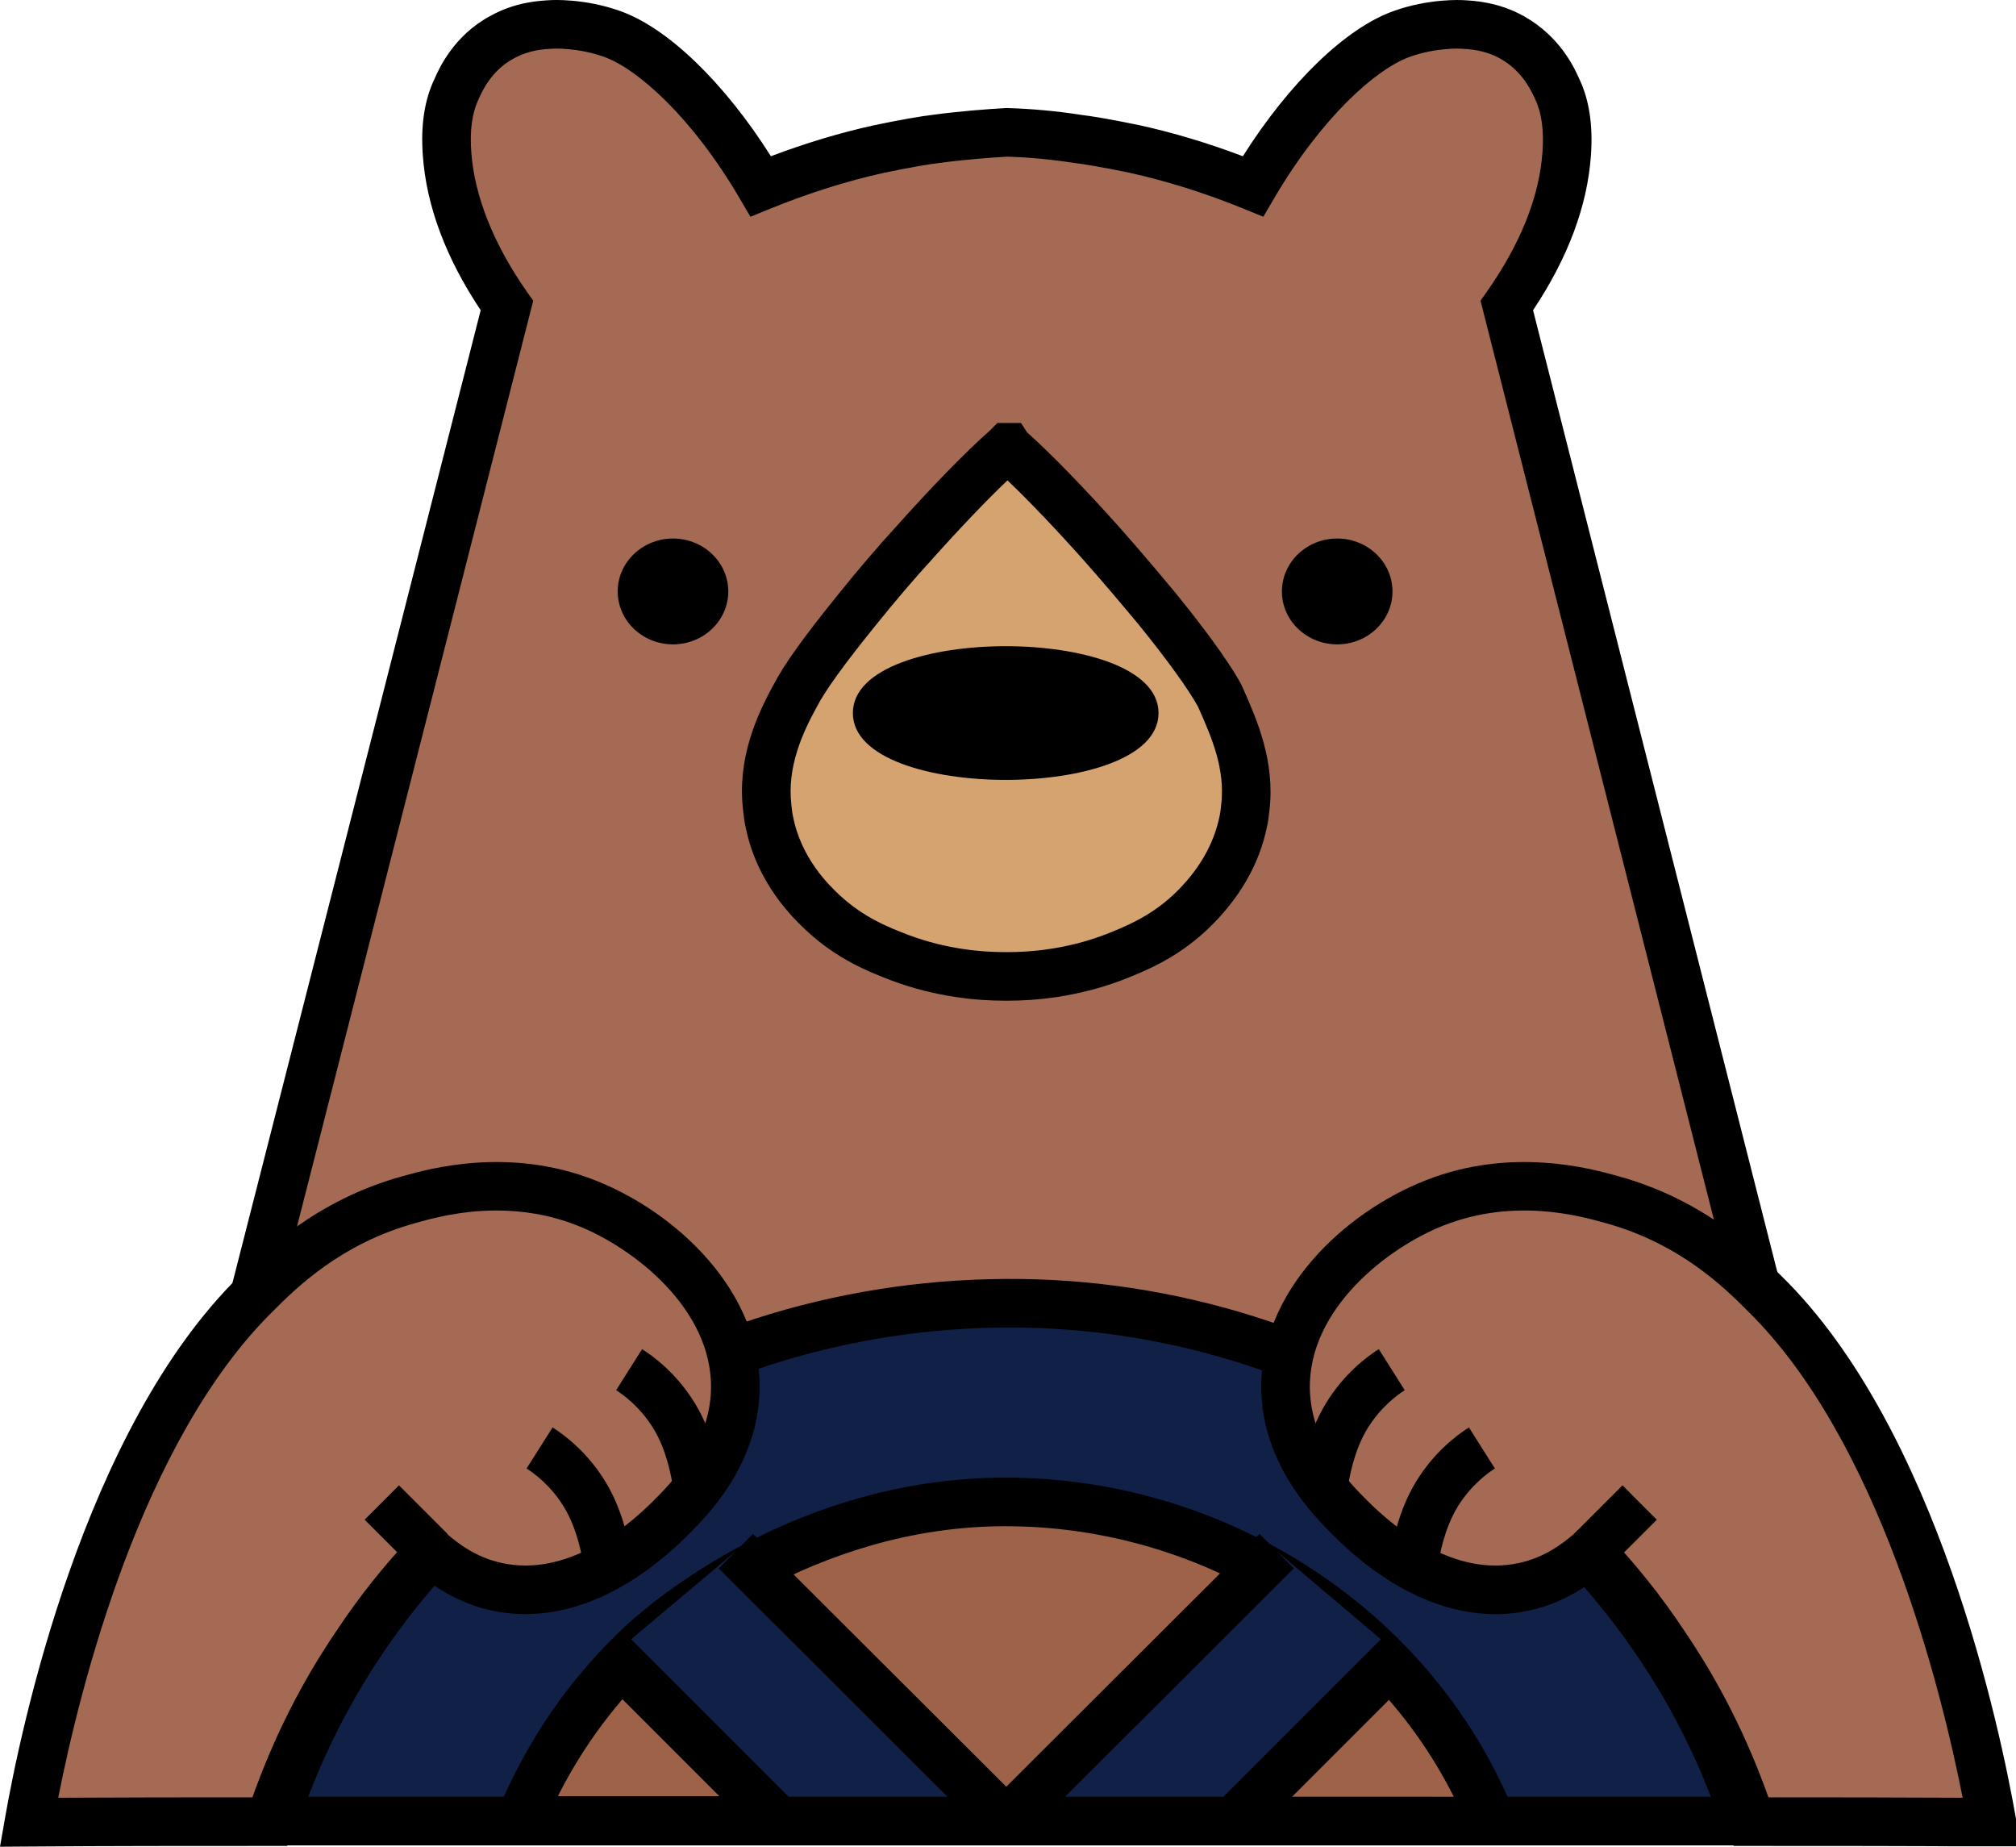
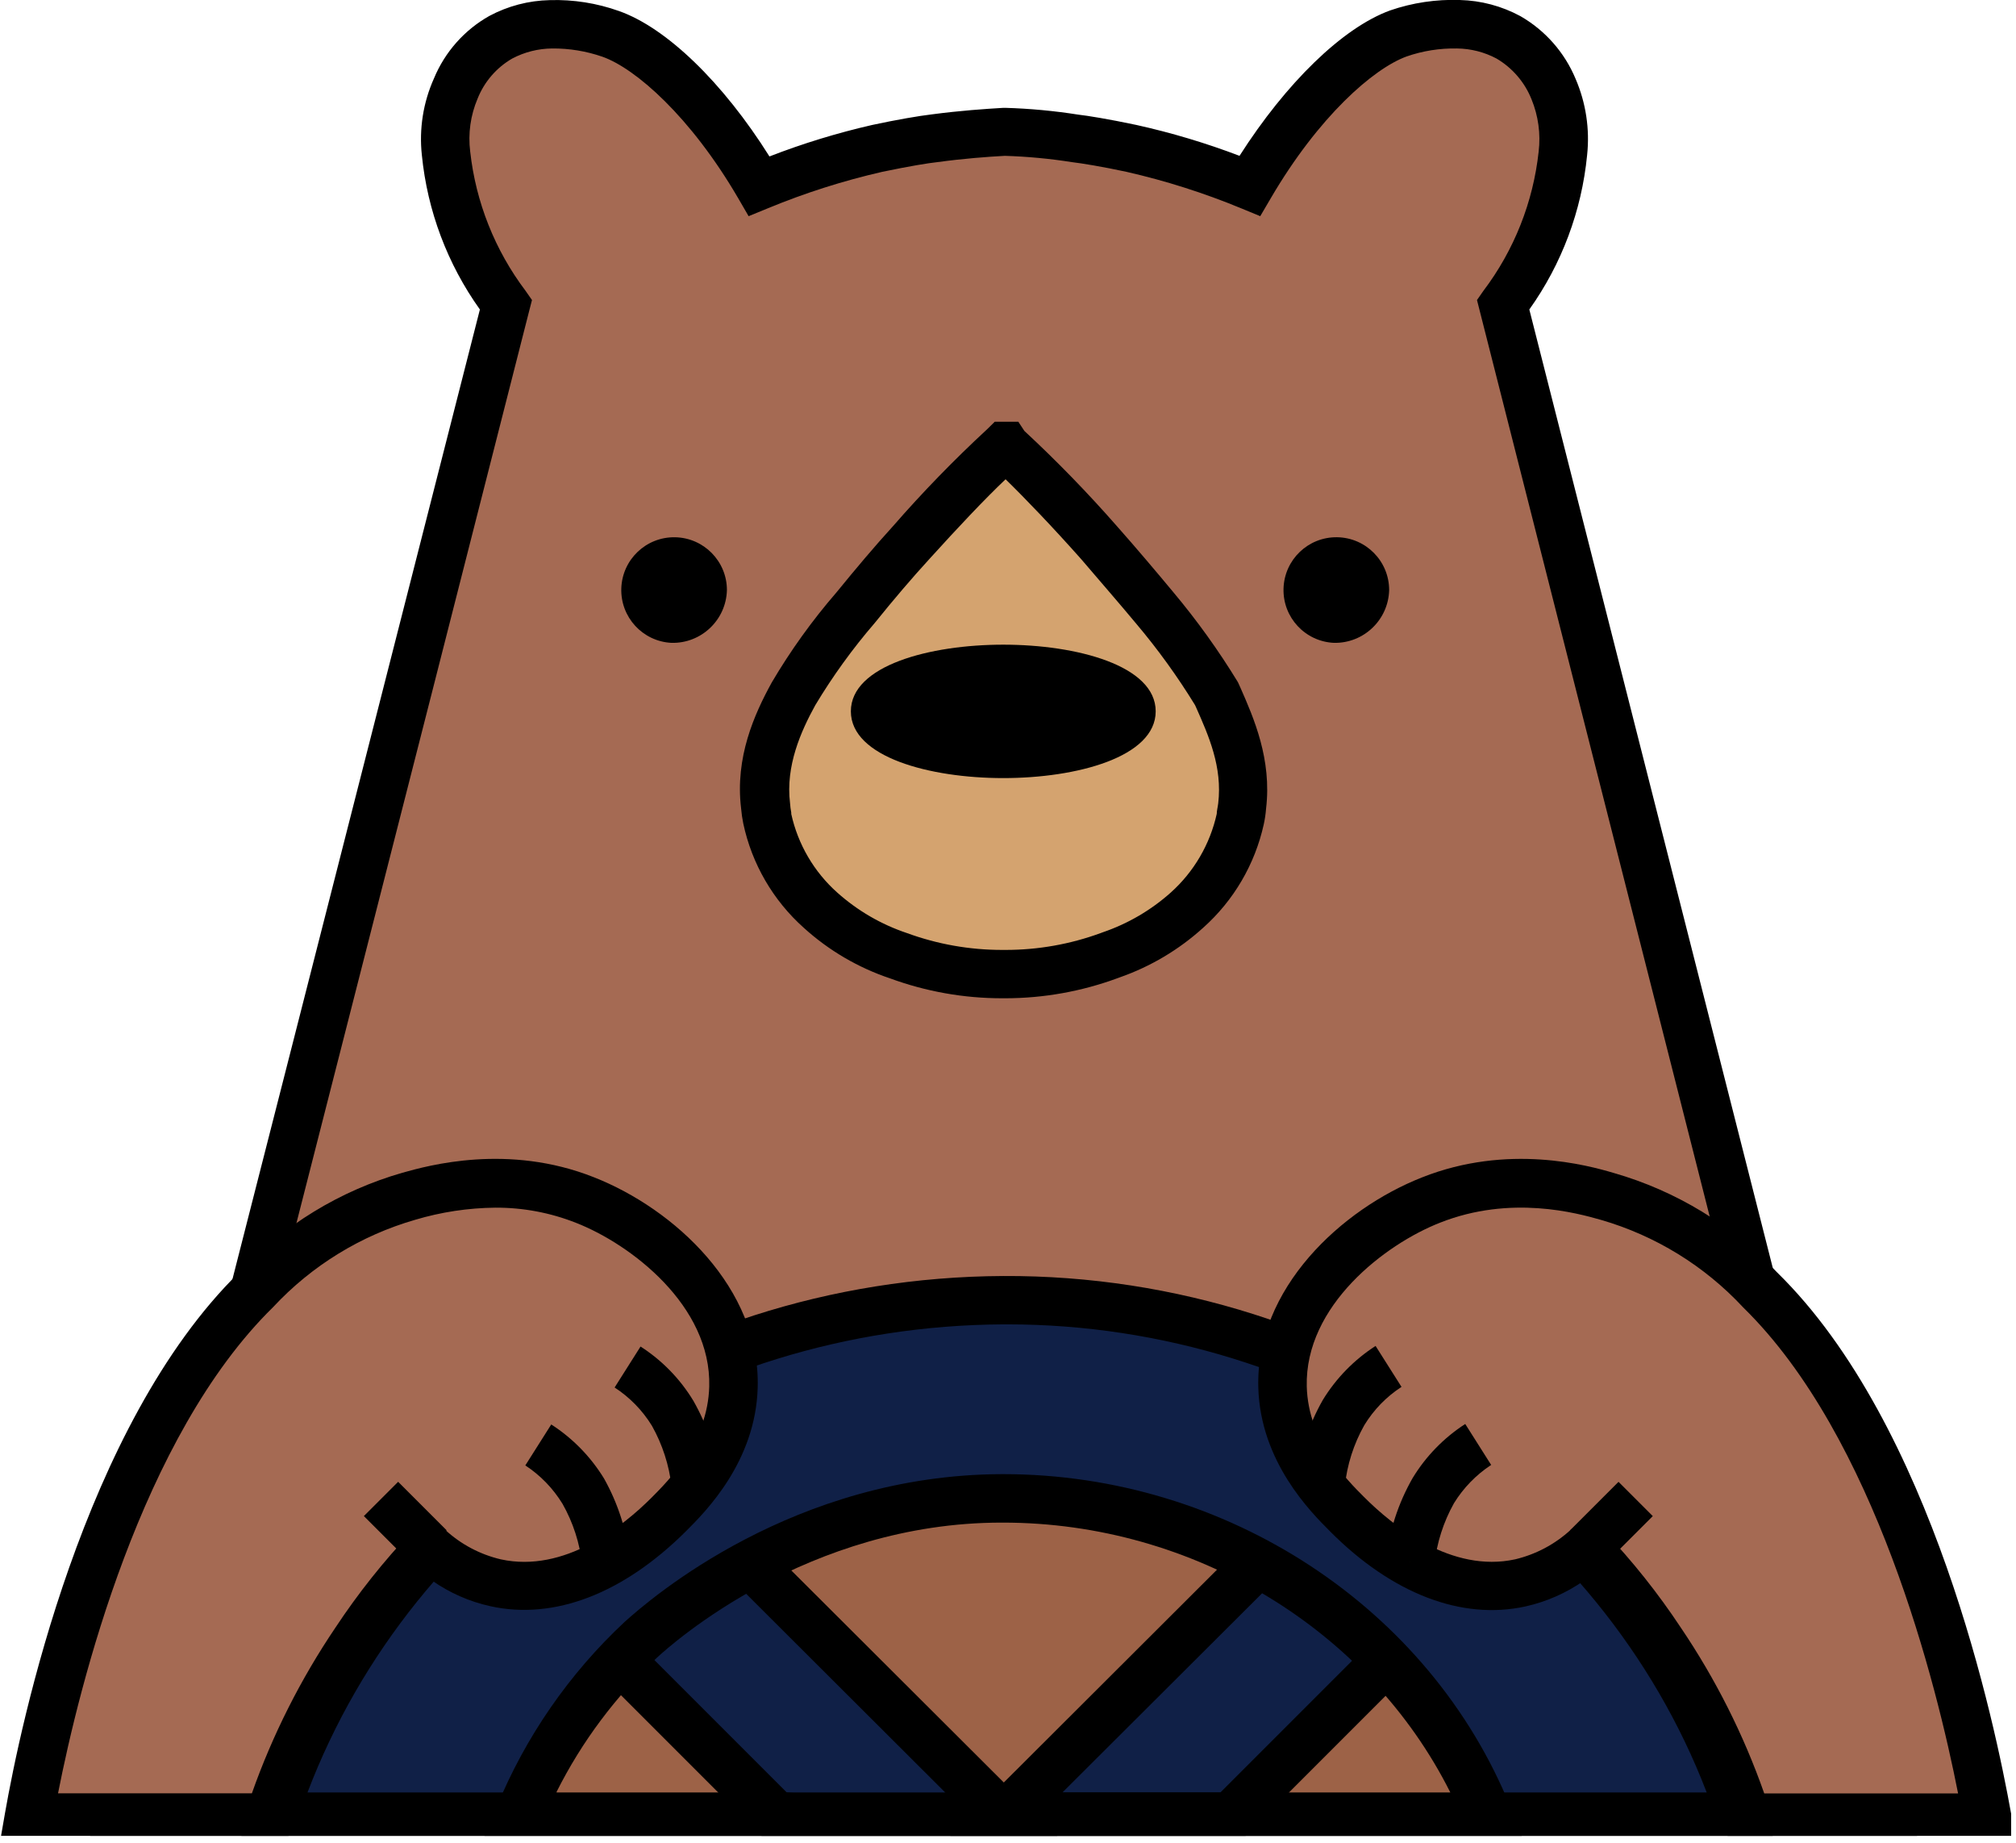
- <svg xmlns="http://www.w3.org/2000/svg" viewBox="0 0 221.333 202.667" height="202.667" width="221.333" xml:space="preserve" id="svg2" version="1.1">
-   <defs id="defs6">
-     <clipPath id="clipPath18" clipPathUnits="userSpaceOnUse">
-       <path id="path16" d="M 0,152 H 166 V 0 H 0 Z" />
+ <svg xmlns="http://www.w3.org/2000/svg" id="Layer_1" data-name="Layer 1" viewBox="0 0 166.4 152.04">
+   <defs>
+     <style>.cls-1{fill:none;}.cls-2{clip-path:url(#clip-path);}.cls-3,.cls-7{fill:#a56a53;}.cls-4{fill:#d4a36f;}.cls-5{fill:#102047;}.cls-6{fill:#9d6247;}.cls-7{stroke:#000;stroke-miterlimit:10;stroke-width:4px;}</style>
+     <clipPath id="clip-path" transform="translate(0 0)">
+       <rect class="cls-1" width="166" height="151.5" />
    </clipPath>
  </defs>
-   <g transform="matrix(1.333333,0,0,-1.333333,0,202.6667)" id="g10">
-     <g id="g12">
-       <g clip-path="url(#clipPath18)" id="g14">
-         <g transform="translate(155.7642,2.0806)" id="g20">
-           <path id="path22" style="fill:#a56a53;fill-opacity:1;fill-rule:nonzero;stroke:none" d="m 0,0 h -113.827 -32.033 c 10.596,41.604 21.242,83.16 31.838,124.765 -1.611,2.295 -4.541,6.983 -4.932,12.501 -0.195,2.686 0.293,4.297 0.782,5.322 0.39,0.879 1.367,2.979 3.711,4.249 1.66,0.928 3.174,1.025 4.15,1.074 0,0 2.344,0.147 4.933,-0.781 3.466,-1.221 8.252,-5.713 12.256,-12.55 3.955,1.611 7.325,2.539 9.767,3.076 2.099,0.44 3.808,0.733 4.688,0.83 2.197,0.293 4.15,0.44 5.81,0.538 1.661,-0.049 3.614,-0.196 5.811,-0.538 0.83,-0.097 2.588,-0.39 4.688,-0.83 2.441,-0.537 5.811,-1.465 9.767,-3.076 4.004,6.837 8.789,11.329 12.256,12.55 2.588,0.928 4.932,0.781 4.932,0.781 0.928,-0.049 2.49,-0.146 4.151,-1.074 2.344,-1.319 3.32,-3.37 3.711,-4.249 0.488,-1.025 0.977,-2.685 0.781,-5.322 -0.39,-5.567 -3.32,-10.206 -4.931,-12.501 z" />
-         </g>
-         <g transform="translate(12.4775,4.0806)" id="g24">
-           <path id="path26" style="fill:#000000;fill-opacity:1;fill-rule:nonzero;stroke:none" d="m 0,0 h 140.715 l -31.284,123.163 0.527,0.752 c 2.777,3.955 4.316,7.821 4.574,11.491 0.131,1.771 -0.069,3.223 -0.592,4.323 -0.456,1.024 -1.226,2.431 -2.886,3.365 -1.28,0.715 -2.529,0.781 -3.275,0.82 -0.032,-10e-4 -2.014,0.099 -4.153,-0.667 -2.743,-0.966 -7.264,-4.949 -11.205,-11.678 l -0.876,-1.495 -1.604,0.654 c -3.18,1.295 -6.357,2.296 -9.442,2.975 -2.018,0.422 -3.714,0.706 -4.492,0.797 -1.888,0.293 -3.731,0.465 -5.549,0.522 -1.441,-0.085 -3.362,-0.223 -5.575,-0.518 -0.742,-0.083 -2.29,-0.334 -4.542,-0.805 -3.065,-0.675 -6.242,-1.676 -9.422,-2.971 l -1.605,-0.654 -0.875,1.495 c -3.941,6.729 -8.462,10.712 -11.195,11.675 -2.148,0.769 -4.129,0.669 -4.151,0.671 -0.805,-0.041 -1.997,-0.101 -3.292,-0.824 -1.825,-0.989 -2.576,-2.679 -2.859,-3.315 -0.551,-1.158 -0.745,-2.571 -0.614,-4.365 0.256,-3.626 1.838,-7.6 4.573,-11.496 l 0.529,-0.753 -0.227,-0.891 C 25.899,101.448 20.583,80.636 15.268,59.825 10.174,39.886 5.082,19.949 0,0 M 145.858,-4 H -5.146 l 0.635,2.494 c 5.292,20.781 10.598,41.551 15.903,62.32 5.241,20.519 10.482,41.038 15.711,61.568 -2.868,4.298 -4.47,8.581 -4.765,12.743 -0.182,2.5 0.136,4.57 0.971,6.323 0.37,0.836 1.565,3.523 4.564,5.148 2.089,1.167 4.057,1.265 5.003,1.313 0.09,0.006 2.765,0.158 5.707,-0.896 3.918,-1.38 8.588,-5.899 12.416,-11.956 2.859,1.082 5.712,1.939 8.502,2.552 2.05,0.43 3.873,0.752 4.897,0.866 2.345,0.313 4.395,0.456 5.914,0.546 l 0.088,0.005 0.088,-0.003 c 2.013,-0.059 4.052,-0.248 6.06,-0.56 0.729,-0.084 2.485,-0.366 4.791,-0.849 2.807,-0.617 5.662,-1.475 8.522,-2.557 3.828,6.057 8.498,10.576 12.427,11.959 2.932,1.051 5.61,0.897 5.72,0.891 0.93,-0.049 2.905,-0.153 5.002,-1.324 3.013,-1.695 4.18,-4.32 4.563,-5.182 0.804,-1.688 1.131,-3.818 0.948,-6.283 -0.291,-4.152 -1.893,-8.435 -4.765,-12.737 z" />
-         </g>
-         <g transform="translate(102.5376,85.4849)" id="g28">
-           <path id="path30" style="fill:#d4a36f;fill-opacity:1;fill-rule:nonzero;stroke:none" d="m 0,0 c -0.049,-0.439 -0.098,-0.83 -0.146,-1.025 -0.831,-4.151 -3.516,-6.739 -4.395,-7.569 -2.344,-2.198 -4.834,-3.126 -6.446,-3.76 -3.418,-1.27 -6.543,-1.514 -8.546,-1.514 h -0.293 c -2.002,0 -5.127,0.244 -8.545,1.514 -1.66,0.634 -4.102,1.562 -6.446,3.76 -0.879,0.83 -3.613,3.418 -4.395,7.569 -0.049,0.195 -0.098,0.537 -0.146,1.025 -0.44,3.663 0.977,6.836 2.295,9.229 0.879,1.709 2.832,4.297 5.127,7.13 1.416,1.758 2.979,3.613 4.59,5.371 2.833,3.174 5.665,6.104 7.667,7.862 l 0.097,0.098 c 0.049,0 0.049,-0.049 0.098,-0.098 2.003,-1.758 4.835,-4.688 7.667,-7.862 1.563,-1.758 3.125,-3.613 4.59,-5.371 2.295,-2.833 4.2,-5.421 5.127,-7.13 C -1.025,6.788 0.439,3.663 0,0" />
-         </g>
-         <g transform="translate(84.6812,116.2339)" id="g32">
-           <path id="path34" style="fill:#000000;fill-opacity:1;fill-rule:nonzero;stroke:none" d="M 0,0 0.034,-0.052 C 0.024,-0.036 0.013,-0.019 0,0 m -3.369,-2.155 c 0.013,-0.02 0.026,-0.04 0.039,-0.06 z m 1.644,-1.626 c -1.739,-1.654 -3.948,-3.965 -6.272,-6.569 -1.43,-1.561 -2.947,-3.336 -4.524,-5.295 -2.607,-3.216 -4.211,-5.436 -4.907,-6.789 -1.183,-2.149 -2.462,-4.959 -2.088,-8.077 0.06,-0.595 0.097,-0.763 0.101,-0.78 l 0.025,-0.113 c 0.663,-3.52 3.026,-5.752 3.803,-6.485 2.042,-1.914 4.193,-2.737 5.765,-3.338 3.094,-1.149 5.978,-1.39 7.853,-1.39 h 0.293 c 1.875,0 4.759,0.241 7.849,1.389 l 0.152,0.06 c 1.539,0.605 3.647,1.432 5.623,3.284 2.044,1.93 3.324,4.12 3.801,6.502 0.054,0.244 0.084,0.533 0.12,0.854 l 0.002,0.017 c 0.356,2.972 -0.796,5.584 -1.813,7.888 l -0.097,0.218 c -0.811,1.469 -2.542,3.863 -4.885,6.756 -1.341,1.607 -2.943,3.514 -4.532,5.302 -2.321,2.602 -4.531,4.913 -6.269,6.566 m 0.049,-42.836 h -0.293 c -2.203,0 -5.595,0.284 -9.242,1.639 -1.814,0.694 -4.497,1.719 -7.117,4.176 -1.012,0.955 -4.068,3.842 -4.984,8.608 -0.067,0.294 -0.124,0.682 -0.18,1.246 -0.506,4.212 1.088,7.769 2.534,10.393 0.808,1.574 2.508,3.949 5.325,7.424 1.627,2.02 3.199,3.86 4.669,5.464 2.972,3.33 5.806,6.236 7.772,7.97 l 0.638,0.638 h 1.944 l 0.498,-0.768 c 1.959,-1.746 4.728,-4.592 7.644,-7.86 1.629,-1.833 3.256,-3.77 4.634,-5.423 1.808,-2.23 4.186,-5.313 5.349,-7.455 l 0.202,-0.443 c 1.102,-2.496 2.61,-5.913 2.126,-9.97 -0.074,-0.669 -0.127,-1.017 -0.193,-1.281 -0.621,-3.118 -2.297,-6.022 -4.962,-8.538 -2.54,-2.382 -5.164,-3.412 -6.9,-4.094 l -0.185,-0.073 c -3.684,-1.369 -7.076,-1.653 -9.279,-1.653" />
-         </g>
-         <g transform="translate(82.8096,97.3022)" id="g36">
-           <path id="path38" style="fill:#000000;fill-opacity:1;fill-rule:nonzero;stroke:none" d="m 0,0 c 6.122,0 11.085,-1.793 11.085,-4.004 0,-2.212 -4.963,-4.004 -11.085,-4.004 -6.122,0 -11.084,1.792 -11.084,4.004 C -11.084,-1.793 -6.122,0 0,0" />
-         </g>
-         <g transform="translate(82.8096,95.8022)" id="g40">
-           <path id="path42" style="fill:#000000;fill-opacity:1;fill-rule:nonzero;stroke:none" d="m 0,0 c -6.458,0 -9.501,-1.902 -9.584,-2.506 0.083,-0.6 3.126,-2.502 9.584,-2.502 6.458,0 9.501,1.902 9.585,2.507 C 9.501,-1.902 6.458,0 0,0 m 0,-8.008 c -6.061,0 -12.584,1.722 -12.584,5.504 C -12.584,1.278 -6.061,3 0,3 6.062,3 12.585,1.278 12.585,-2.504 12.585,-6.286 6.062,-8.008 0,-8.008" />
-         </g>
-         <g transform="translate(55.415,107.166)" id="g44">
-           <path id="path46" style="fill:#000000;fill-opacity:1;fill-rule:nonzero;stroke:none" d="m 0,0 c 2.239,0 4.053,-1.727 4.053,-3.857 0,-2.131 -1.814,-3.858 -4.053,-3.858 -2.238,0 -4.053,1.727 -4.053,3.858 C -4.053,-1.727 -2.238,0 0,0" />
-         </g>
-         <g transform="translate(55.415,106.6665)" id="g48">
-           <path id="path50" style="fill:#000000;fill-opacity:1;fill-rule:nonzero;stroke:none" d="m 0,0 c -1.959,0 -3.553,-1.506 -3.553,-3.358 0,-1.851 1.594,-3.357 3.553,-3.357 1.959,0 3.553,1.506 3.553,3.357 C 3.553,-1.506 1.959,0 0,0 m 0,-7.715 c -2.51,0 -4.553,1.954 -4.553,4.357 C -4.553,-0.955 -2.51,1 0,1 2.511,1 4.553,-0.955 4.553,-3.358 4.553,-5.761 2.511,-7.715 0,-7.715" />
-         </g>
-         <g transform="translate(110.1064,107.166)" id="g52">
-           <path id="path54" style="fill:#000000;fill-opacity:1;fill-rule:nonzero;stroke:none" d="m 0,0 c 2.239,0 4.053,-1.727 4.053,-3.857 0,-2.131 -1.814,-3.858 -4.053,-3.858 -2.238,0 -4.053,1.727 -4.053,3.858 C -4.053,-1.727 -2.238,0 0,0" />
-         </g>
-         <g transform="translate(110.1064,106.6665)" id="g56">
-           <path id="path58" style="fill:#000000;fill-opacity:1;fill-rule:nonzero;stroke:none" d="m 0,0 c -1.959,0 -3.553,-1.506 -3.553,-3.358 0,-1.851 1.594,-3.357 3.553,-3.357 1.959,0 3.553,1.506 3.553,3.357 C 3.553,-1.506 1.959,0 0,0 m 0,-7.715 c -2.51,0 -4.553,1.954 -4.553,4.357 C -4.553,-0.955 -2.51,1 0,1 2.511,1 4.553,-0.955 4.553,-3.358 4.553,-5.761 2.511,-7.715 0,-7.715" />
-         </g>
-         <g transform="translate(143.7031,2.0806)" id="g60">
-           <path id="path62" style="fill:#102047;fill-opacity:1;fill-rule:nonzero;stroke:none" d="M 0,0 C -8.302,25.393 -33.108,42.776 -60.894,42.63 -88.435,42.483 -112.899,25.197 -121.152,0 Z" />
-         </g>
-         <g transform="translate(25.3809,4.0806)" id="g64">
-           <path id="path66" style="fill:#000000;fill-opacity:1;fill-rule:nonzero;stroke:none" d="M 0,0 H 115.491 C 106.714,22.913 83.412,38.631 57.77,38.631 57.659,38.631 57.55,38.63 57.439,38.63 31.532,38.492 8.802,23.083 0,0 M 121.08,-4 H -5.589 l 0.859,2.623 c 8.571,26.169 33.547,43.855 62.148,44.007 28.454,0.179 54.285,-17.947 62.805,-44.008 z" />
-         </g>
-         <g transform="translate(122.8027,2.0806)" id="g68">
-           <path id="path70" style="fill:#9d6247;fill-opacity:1;fill-rule:nonzero;stroke:none" d="M 0,0 C -6.397,15.821 -22.414,26.32 -40.14,26.271 -56.986,26.223 -68.657,15.772 -69.927,14.601 -75.64,9.278 -78.521,3.564 -79.986,0.049 h 22.707 C -38.186,0 -19.093,0 0,0" />
-         </g>
-         <g transform="translate(45.936,4.1294)" id="g72">
-           <path id="path74" style="fill:#000000;fill-opacity:1;fill-rule:nonzero;stroke:none" d="M 0,0 H 19.587 C 37.635,-0.046 55.964,-0.049 73.77,-0.049 67.035,13.395 52.58,22.223 36.849,22.223 H 36.732 C 20.774,22.176 9.526,12.218 8.296,11.082 4.907,7.924 2.123,4.205 0,0 m 79.833,-4.049 h -2.966 c -18.775,0 -38.189,0 -57.284,0.049 H -6.12 l 1.154,2.77 c 2.453,5.883 6,11.013 10.543,15.245 2.204,2.035 14.035,12.158 31.144,12.208 h 0.127 c 18.396,0 35.212,-11.047 41.873,-27.522 z" />
-         </g>
-         <g transform="translate(60.5913,24.2988)" id="g76">
-           <path id="path78" style="fill:#102047;fill-opacity:1;fill-rule:nonzero;stroke:none" d="M 0,0 22.267,-22.218 H 3.516 l -13.673,13.673" />
-         </g>
-         <g transform="translate(87.6943,0.0806)" id="g80">
-           <path id="path82" style="fill:#000000;fill-opacity:1;fill-rule:nonzero;stroke:none" d="m 0,0 h -24.416 l -14.258,14.259 2.828,2.828 L -22.758,4 h 13.086 l -18.844,18.803 2.826,2.831 z" />
-         </g>
-         <g transform="translate(105.126,24.2988)" id="g84">
-           <path id="path86" style="fill:#102047;fill-opacity:1;fill-rule:nonzero;stroke:none" d="M 0,0 -22.268,-22.218 H -3.565 L 10.108,-8.545" />
-         </g>
-         <g transform="translate(102.3896,0.0806)" id="g88">
-           <path id="path90" style="fill:#000000;fill-opacity:1;fill-rule:nonzero;stroke:none" d="M 0,0 H -24.367 L 1.324,25.634 4.149,22.802 -14.695,4 h 13.038 l 13.087,13.087 2.828,-2.828 z" />
-         </g>
-         <g transform="translate(22.2095,2.0317)" id="g92">
-           <path id="path94" style="fill:#a56a53;fill-opacity:1;fill-rule:nonzero;stroke:none" d="m 0,0 c 1.368,4.102 3.516,9.229 7.129,14.552 2.003,3.027 4.102,5.567 6.104,7.666 1.124,-0.976 2.931,-2.343 5.47,-2.881 7.129,-1.563 13.184,4.541 14.307,5.665 1.466,1.465 5.177,5.127 5.323,10.498 0.195,7.423 -6.543,13.185 -12.257,15.431 -6.299,2.491 -12.11,0.977 -14.552,0.293 C 5.079,49.466 1.124,45.707 -1.074,43.509 -14.405,30.471 -19.142,3.857 -19.826,-0.049 -13.233,0 -6.592,0 0,0" />
-         </g>
-         <g transform="translate(40.8823,52.3447)" id="g96">
-           <path id="path98" style="fill:#000000;fill-opacity:1;fill-rule:nonzero;stroke:none" d="m 0,0 c -2.987,0 -5.396,-0.675 -6.609,-1.014 -6.214,-1.695 -9.935,-5.416 -11.724,-7.204 -10.924,-10.684 -15.994,-31.192 -17.755,-40.128 5.334,0.03 10.725,0.033 15.99,0.033 1.778,4.98 4.042,9.466 6.9,13.675 1.863,2.817 3.991,5.49 6.311,7.924 l 1.318,1.381 1.442,-1.252 c 0.957,-0.832 2.472,-1.99 4.571,-2.434 5.252,-1.149 10.061,2.704 12.46,5.103 1.428,1.427 4.634,4.63 4.757,9.158 0.175,6.676 -6.476,11.74 -10.99,13.515 C 4.312,-0.31 2.023,0 0,0 m -40.882,-52.379 0.413,2.362 c 1.277,7.288 6.441,32.044 19.323,44.643 1.858,1.858 6.246,6.244 13.471,8.215 2.147,0.601 8.72,2.441 15.814,-0.362 6.661,-2.62 13.736,-9.166 13.521,-17.344 -0.167,-6.123 -4.31,-10.263 -5.869,-11.822 -5.199,-5.199 -10.926,-7.395 -16.189,-6.242 -2.042,0.432 -3.684,1.336 -4.821,2.122 -1.685,-1.895 -3.246,-3.925 -4.656,-6.057 -2.921,-4.303 -5.174,-8.903 -6.9,-14.082 l -0.456,-1.367 h -1.442 c -6.502,0 -13.226,0 -19.811,-0.049 z" />
-         </g>
-         <g transform="translate(31.439,28.3032)" id="g100">
-           <path id="path102" style="fill:#a56a53;fill-opacity:1;fill-rule:nonzero;stroke:none" d="M 0,0 4.004,-4.004" />
-         </g>
-         <g transform="translate(34.0288,22.8848)" id="g104">
-           <path id="path106" style="fill:#000000;fill-opacity:1;fill-rule:nonzero;stroke:none" d="M 0,0 -4.004,4.004 -1.176,6.833 2.828,2.828 Z" />
-         </g>
-         <g transform="translate(44.4282,32.7954)" id="g108">
-           <path id="path110" style="fill:#a56a53;fill-opacity:1;fill-rule:nonzero;stroke:none" d="M 0,0 C 0.928,-0.586 2.49,-1.807 3.711,-3.809 5.029,-5.957 5.518,-8.643 5.616,-9.717" />
-         </g>
-         <g transform="translate(48.0522,22.897)" id="g112">
-           <path id="path114" style="fill:#000000;fill-opacity:1;fill-rule:nonzero;stroke:none" d="m 0,0 c -0.089,0.978 -0.542,3.29 -1.618,5.044 -1.093,1.793 -2.514,2.81 -3.075,3.164 l 2.138,3.381 C -1.564,10.963 0.319,9.55 1.794,7.131 3.59,4.205 3.949,0.747 3.983,0.362 Z" />
-         </g>
-         <g transform="translate(51.8018,39.2412)" id="g116">
-           <path id="path118" style="fill:#a56a53;fill-opacity:1;fill-rule:nonzero;stroke:none" d="M 0,0 C 0.928,-0.586 2.49,-1.807 3.711,-3.809 5.03,-5.958 5.518,-8.643 5.616,-9.717" />
-         </g>
-         <g transform="translate(55.4258,29.3428)" id="g120">
-           <path id="path122" style="fill:#000000;fill-opacity:1;fill-rule:nonzero;stroke:none" d="m 0,0 c -0.089,0.978 -0.542,3.291 -1.618,5.043 -1.093,1.794 -2.514,2.811 -3.075,3.165 l 2.138,3.381 C -1.564,10.963 0.319,9.55 1.794,7.131 3.59,4.207 3.949,0.747 3.983,0.362 Z" />
-         </g>
-         <g transform="translate(144.1914,2.0317)" id="g124">
-           <path id="path126" style="fill:#a56a53;fill-opacity:1;fill-rule:nonzero;stroke:none" d="m 0,0 c -1.368,4.102 -3.516,9.229 -7.129,14.552 -2.003,3.027 -4.102,5.567 -6.104,7.666 -1.124,-0.976 -2.931,-2.343 -5.47,-2.881 -7.129,-1.563 -13.184,4.541 -14.307,5.665 -1.466,1.465 -5.177,5.127 -5.323,10.498 -0.195,7.423 6.543,13.185 12.257,15.431 6.299,2.491 12.11,0.977 14.552,0.293 6.445,-1.758 10.4,-5.517 12.598,-7.715 C 14.405,30.471 19.142,3.857 19.826,-0.049 13.282,0 6.641,0 0,0" />
-         </g>
-         <g transform="translate(145.6167,4.0317)" id="g128">
-           <path id="path130" style="fill:#000000;fill-opacity:1;fill-rule:nonzero;stroke:none" d="M 0,0 C 5.28,0 10.685,-0.003 15.99,-0.033 14.229,8.904 9.16,29.41 -1.75,40.08 c -1.804,1.803 -5.525,5.524 -11.726,7.215 -2.045,0.572 -7.448,2.085 -13.29,-0.223 -4.517,-1.777 -11.169,-6.841 -10.993,-13.519 0.123,-4.526 3.329,-7.729 4.698,-9.097 2.458,-2.458 7.267,-6.312 12.505,-5.165 2.113,0.447 3.628,1.605 4.585,2.437 l 1.442,1.252 1.318,-1.381 c 2.32,-2.434 4.448,-5.107 6.324,-7.944 C -4.042,9.464 -1.778,4.98 0,0 m 20.784,-4.067 -2.399,0.018 C 11.85,-4 5.101,-4 -1.425,-4 h -1.442 l -0.456,1.367 c -1.726,5.179 -3.979,9.779 -6.886,14.061 -1.421,2.149 -2.985,4.183 -4.67,6.078 -1.139,-0.786 -2.784,-1.692 -4.835,-2.125 -5.251,-1.15 -10.977,1.047 -16.117,6.188 -1.617,1.616 -5.76,5.756 -5.926,11.877 -0.216,8.18 6.859,14.726 13.524,17.347 7.09,2.802 13.663,0.962 15.822,0.357 7.213,-1.967 11.6,-6.353 13.474,-8.226 C 13.93,30.34 19.094,5.583 20.371,-1.704 Z" />
-         </g>
-         <g transform="translate(135.0107,28.3032)" id="g132">
-           <path id="path134" style="fill:#a56a53;fill-opacity:1;fill-rule:nonzero;stroke:none" d="M 0,0 -4.004,-4.004" />
-         </g>
-         <g transform="translate(132.4209,22.8848)" id="g136">
-           <path id="path138" style="fill:#000000;fill-opacity:1;fill-rule:nonzero;stroke:none" d="M 0,0 -2.828,2.828 1.176,6.833 4.004,4.004 Z" />
-         </g>
-         <g transform="translate(122.0215,32.7954)" id="g140">
-           <path id="path142" style="fill:#a56a53;fill-opacity:1;fill-rule:nonzero;stroke:none" d="M 0,0 C -0.928,-0.586 -2.49,-1.807 -3.711,-3.809 -5.029,-5.957 -5.518,-8.643 -5.616,-9.717" />
-         </g>
-         <g transform="translate(118.3975,22.897)" id="g144">
-           <path id="path146" style="fill:#000000;fill-opacity:1;fill-rule:nonzero;stroke:none" d="m 0,0 -3.983,0.362 c 0.034,0.385 0.393,3.843 2.191,6.774 1.473,2.414 3.356,3.827 4.347,4.453 L 4.693,8.208 C 4.132,7.854 2.711,6.837 1.621,5.049 0.542,3.29 0.089,0.978 0,0" />
-         </g>
-         <g transform="translate(114.5991,39.2412)" id="g148">
-           <path id="path150" style="fill:#a56a53;fill-opacity:1;fill-rule:nonzero;stroke:none" d="M 0,0 C -0.928,-0.586 -2.49,-1.807 -3.711,-3.809 -5.03,-5.958 -5.518,-8.643 -5.616,-9.717" />
-         </g>
-         <g transform="translate(110.9751,29.3428)" id="g152">
-           <path id="path154" style="fill:#000000;fill-opacity:1;fill-rule:nonzero;stroke:none" d="m 0,0 -3.983,0.362 c 0.034,0.385 0.393,3.845 2.191,6.774 1.473,2.414 3.356,3.827 4.347,4.453 L 4.693,8.208 C 4.132,7.854 2.711,6.837 1.621,5.049 0.542,3.291 0.089,0.978 0,0" />
-         </g>
-       </g>
-     </g>
+   <g class="cls-2">
+     <path class="cls-3" d="M155.76,149.92H9.9Q25.8,87.51,41.74,25.15c-1.61-2.29-4.54-7-4.93-12.5a10.27,10.27,0,0,1,.78-5.32A8.61,8.61,0,0,1,41.3,3.08,8.92,8.92,0,0,1,45.45,2a13.67,13.67,0,0,1,4.94.78C53.85,4,58.64,8.5,62.64,15.34a61.14,61.14,0,0,1,9.77-3.08c2.1-.44,3.81-.73,4.69-.83,2.19-.29,4.15-.44,5.81-.53a45.24,45.24,0,0,1,5.81.53c.83.1,2.59.39,4.69.83a60.77,60.77,0,0,1,9.76,3.08C107.18,8.5,112,4,115.43,2.79A13.63,13.63,0,0,1,120.36,2a9,9,0,0,1,4.15,1.07,8.77,8.77,0,0,1,3.71,4.25,10.27,10.27,0,0,1,.78,5.32c-.39,5.57-3.32,10.21-4.93,12.5Z" transform="translate(0 0)" />
+     <path d="M158.34,151.92H7.33L8,149.43q7.94-31.19,15.9-62.32,7.86-30.78,15.71-61.57A26.4,26.4,0,0,1,34.82,12.8a12.22,12.22,0,0,1,1-6.33,10.55,10.55,0,0,1,4.56-5.15,11.08,11.08,0,0,1,5-1.31,15.6,15.6,0,0,1,5.71.9c3.92,1.38,8.59,5.9,12.42,12A61.1,61.1,0,0,1,72,10.31c2-.43,3.87-.75,4.9-.87,2.34-.31,4.39-.45,5.91-.54H83A47.73,47.73,0,0,1,89,9.46c.72.08,2.48.36,4.79.85a60.94,60.94,0,0,1,8.52,2.55c3.83-6,8.5-10.57,12.43-12A16,16,0,0,1,120.49,0a11.09,11.09,0,0,1,5,1.33,10.71,10.71,0,0,1,4.56,5.18A12.54,12.54,0,0,1,131,12.8a26.36,26.36,0,0,1-4.77,12.74Zm-145.86-4H153.19L121.91,24.76l.53-.76A23.17,23.17,0,0,0,127,12.51a8.68,8.68,0,0,0-.59-4.32,6.85,6.85,0,0,0-2.89-3.36A7.11,7.11,0,0,0,120.26,4a12,12,0,0,0-4.16.66c-2.74,1-7.26,4.95-11.2,11.68l-.88,1.5-1.6-.66a59.23,59.23,0,0,0-9.44-3c-2-.43-3.72-.71-4.5-.8a44.44,44.44,0,0,0-5.54-.52c-1.45.08-3.37.22-5.58.52-.74.08-2.29.33-4.54.8a59.34,59.34,0,0,0-9.42,3l-1.61.66-.87-1.5C57,9.62,52.45,5.64,49.72,4.68A12.35,12.35,0,0,0,45.57,4a7.2,7.2,0,0,0-3.29.83,6.67,6.67,0,0,0-2.86,3.31,8.48,8.48,0,0,0-.61,4.37A23.32,23.32,0,0,0,43.38,24l.53.76-.23.89Q35.73,56.88,27.75,88.09,20.1,118,12.48,147.92Z" transform="translate(0 0)" />
+     <path class="cls-4" d="M102.54,66.52a9.85,9.85,0,0,1-.15,1A14.41,14.41,0,0,1,98,75.11a18.86,18.86,0,0,1-6.45,3.76A24.69,24.69,0,0,1,83,80.38h-.3a24.66,24.66,0,0,1-8.54-1.51,18.33,18.33,0,0,1-6.45-3.76,14.09,14.09,0,0,1-4.39-7.57,8,8,0,0,1-.15-1c-.44-3.67,1-6.84,2.29-9.23a51.39,51.39,0,0,1,5.13-7.13c1.42-1.76,3-3.62,4.59-5.38a101.76,101.76,0,0,1,7.67-7.86l.1-.09c.05,0,.05,0,.09.09a99.94,99.94,0,0,1,7.67,7.86c1.56,1.76,3.13,3.62,4.59,5.38a55.05,55.05,0,0,1,5.13,7.13C101.51,59.73,103,62.85,102.54,66.52Z" transform="translate(0 0)" />
+     <path d="M83,82.38h-.29a26.77,26.77,0,0,1-9.24-1.64,20.09,20.09,0,0,1-7.12-4.17,16,16,0,0,1-5-8.61,10.4,10.4,0,0,1-.18-1.25c-.51-4.21,1.09-7.77,2.53-10.39a50.56,50.56,0,0,1,5.33-7.42c1.63-2,3.2-3.86,4.67-5.47a103.32,103.32,0,0,1,7.77-8l.64-.63h1.94l.5.76a106.41,106.41,0,0,1,7.64,7.86c1.63,1.84,3.26,3.77,4.64,5.43a61.07,61.07,0,0,1,5.35,7.45l.2.44c1.1,2.5,2.61,5.92,2.12,10a9.23,9.23,0,0,1-.19,1.29,16.08,16.08,0,0,1-5,8.53,20.17,20.17,0,0,1-6.9,4.1l-.19.07A26.85,26.85,0,0,1,83,82.38Zm0-42.83c-1.74,1.65-3.95,4-6.28,6.57-1.43,1.56-2.94,3.33-4.52,5.29a49,49,0,0,0-4.91,6.79c-1.18,2.15-2.46,5-2.08,8.08a6.34,6.34,0,0,0,.1.78l0,.11a12.2,12.2,0,0,0,3.8,6.49A16.47,16.47,0,0,0,74.86,77a22.81,22.81,0,0,0,7.85,1.39H83A22.78,22.78,0,0,0,90.85,77l.16-.06a16.4,16.4,0,0,0,5.62-3.28,12.28,12.28,0,0,0,3.8-6.5c0-.25.08-.53.12-.86h0c.36-3-.79-5.59-1.81-7.89l-.1-.22a54.84,54.84,0,0,0-4.88-6.75c-1.34-1.61-3-3.52-4.53-5.31C86.9,43.51,84.69,41.2,83,39.55Zm-1.65-1.63a.21.21,0,0,1,0,.06Zm3.37-2.15,0,0S84.69,35.79,84.68,35.77Z" transform="translate(0 0)" />
+     <ellipse cx="82.81" cy="58.7" rx="11.08" ry="4" />
+     <path d="M82.81,64.21c-6.06,0-12.58-1.73-12.58-5.51s6.52-5.5,12.58-5.5,12.58,1.72,12.58,5.5S88.87,64.21,82.81,64.21Zm0-8c-6.46,0-9.5,1.9-9.58,2.5.08.6,3.12,2.51,9.58,2.51s9.5-1.91,9.58-2.51C92.31,58.1,89.27,56.2,82.81,56.2Z" transform="translate(0 0)" />
+     <ellipse cx="55.42" cy="48.69" rx="4.05" ry="3.86" />
+     <path d="M55.42,53.05A4.36,4.36,0,1,1,60,48.69,4.47,4.47,0,0,1,55.42,53.05Zm0-7.72A3.37,3.37,0,1,0,59,48.69,3.47,3.47,0,0,0,55.42,45.33Z" transform="translate(0 0)" />
+     <ellipse cx="110.11" cy="48.69" rx="4.05" ry="3.86" />
+     <path d="M110.11,53.05a4.36,4.36,0,1,1,4.55-4.36A4.47,4.47,0,0,1,110.11,53.05Zm0-7.72a3.37,3.37,0,1,0,3.55,3.36A3.47,3.47,0,0,0,110.11,45.33Z" transform="translate(0 0)" />
+     <path class="cls-5" d="M143.7,149.92c-8.3-25.39-33.1-42.78-60.89-42.63-27.54.15-52,17.43-60.26,42.63Z" transform="translate(0 0)" />
+     <path d="M146.46,151.92H19.79l.86-2.62c8.57-26.17,33.55-43.86,62.15-44s54.28,17.95,62.8,44Zm-121.08-4H140.87c-8.78-22.91-32.08-38.63-57.72-38.63h-.33C56.91,109.43,34.18,124.84,25.38,147.92Z" transform="translate(0 0)" />
+     <path class="cls-6" d="M122.8,149.92c-6.39-15.82-22.41-26.32-40.14-26.27-16.84,0-28.51,10.5-29.78,11.67a41.39,41.39,0,0,0-10.06,14.55h22.7Q94.17,149.95,122.8,149.92Z" transform="translate(0 0)" />
+     <polyline class="cls-5" points="60.59 127.7 82.86 149.92 64.11 149.92 50.43 136.25" />
+     <polygon points="87.69 151.92 63.28 151.92 49.02 137.66 51.85 134.83 64.94 147.92 79.02 148.92 60.18 130.12 63 127.29 87.69 151.92" />
+     <polyline class="cls-5" points="103.91 128.91 103.32 129.51 82.86 149.92 101.56 149.92 115.23 136.25" />
+     <path d="M125.77,151.92h-3c-18.77,0-38.19,0-57.28,0H39.82L41,149.1a43.56,43.56,0,0,1,10.54-15.24c2.21-2,14-12.16,31.15-12.21h.12c18.4,0,35.22,11,41.88,27.52Zm-79.83-4H65.52c18,0,36.38,0,54.19,0-6.74-13.44-21.19-22.27-36.93-22.27h-.11c-16,0-27.21,10-28.44,11.14A39.23,39.23,0,0,0,45.94,147.87Z" transform="translate(0 0)" />
+     <polygon points="102.39 151.92 78.02 151.92 102.71 127.28 105.54 130.12 87.69 147.92 100.73 147.92 113.82 134.83 116.65 137.66 102.39 151.92" />
+     <path class="cls-3" d="M22.21,150a59.08,59.08,0,0,1,7.13-14.55,55.24,55.24,0,0,1,6.1-7.67,12.18,12.18,0,0,0,5.47,2.88C48,132.19,54.1,126.09,55.22,125c1.46-1.47,5.18-5.13,5.32-10.5.2-7.42-6.54-13.19-12.25-15.43-6.3-2.49-12.11-1-14.56-.3a27.68,27.68,0,0,0-12.59,7.72C7.8,119.5,3.07,146.11,2.38,150,9,150,15.62,150,22.21,150Z" transform="translate(0 0)" />
+     <path d="M0,152l.41-2.36c1.28-7.29,6.44-32,19.33-44.64a29.79,29.79,0,0,1,13.47-8.22c2.14-.6,8.72-2.44,15.81.37,6.66,2.62,13.74,9.16,13.52,17.34-.16,6.12-4.31,10.26-5.87,11.82-5.2,5.2-10.92,7.4-16.19,6.24a13.37,13.37,0,0,1-4.82-2.12A55,55,0,0,0,31,136.52a56.21,56.21,0,0,0-6.9,14.08L23.65,152H22.21C15.71,152,9,152,2.4,152ZM40.88,99.66a24,24,0,0,0-6.61,1,25.78,25.78,0,0,0-11.72,7.2c-10.92,10.69-16,31.2-17.76,40.13,5.34,0,10.73,0,16,0a60.33,60.33,0,0,1,6.9-13.68A58.24,58.24,0,0,1,34,126.37L35.31,125l1.44,1.25a10.22,10.22,0,0,0,4.58,2.43c5.25,1.15,10.06-2.7,12.46-5.1,1.42-1.43,4.63-4.63,4.75-9.16.18-6.67-6.47-11.74-11-13.51A17.87,17.87,0,0,0,40.88,99.66Z" transform="translate(0 0)" />
+     <path class="cls-7" d="M28,118.76" transform="translate(0 0)" />
+     <path class="cls-7" d="M29.34,116.91" transform="translate(0 0)" />
+     <path class="cls-7" d="M31.93,121.55" transform="translate(0 0)" />
+     <line class="cls-3" x1="31.44" y1="123.7" x2="35.44" y2="127.7" />
+     <rect x="31.44" y="122.87" width="4" height="5.66" transform="translate(-79.08 60.46) rotate(-45)" />
+     <path class="cls-7" d="M40.13,119.11" transform="translate(0 0)" />
+     <path class="cls-7" d="M43.16,121.55" transform="translate(0 0)" />
+     <path class="cls-7" d="M58.1,121.5" transform="translate(0 0)" />
+     <path class="cls-7" d="M53.71,114.52" transform="translate(0 0)" />
+     <path class="cls-3" d="M44.43,119.2A12,12,0,0,1,48.14,123a15,15,0,0,1,1.9,5.91" transform="translate(0 0)" />
+     <path d="M48.05,129.1a13.12,13.12,0,0,0-1.62-5,10.1,10.1,0,0,0-3.07-3.17l2.14-3.38A14,14,0,0,1,49.85,122,17.5,17.5,0,0,1,52,128.74Z" transform="translate(0 0)" />
+     <path class="cls-3" d="M51.8,112.76a11.84,11.84,0,0,1,3.71,3.81,15.19,15.19,0,0,1,1.91,5.91" transform="translate(0 0)" />
+     <path d="M55.43,122.66a13.34,13.34,0,0,0-1.62-5,10,10,0,0,0-3.08-3.16l2.14-3.38a13.81,13.81,0,0,1,4.35,4.46,17.22,17.22,0,0,1,2.19,6.77Z" transform="translate(0 0)" />
+     <path class="cls-3" d="M144.19,150a58.72,58.72,0,0,0-7.13-14.55,55.24,55.24,0,0,0-6.1-7.67,12.18,12.18,0,0,1-5.47,2.88c-7.13,1.56-13.19-4.54-14.31-5.66-1.46-1.47-5.18-5.13-5.32-10.5-.2-7.42,6.54-13.19,12.26-15.43,6.29-2.49,12.11-1,14.55-.3a27.78,27.78,0,0,1,12.6,7.72c13.33,13,18.06,39.65,18.75,43.56C157.47,150,150.83,150,144.19,150Z" transform="translate(0 0)" />
+     <path d="M166.4,152l-2.4,0c-6.53-.05-13.28-.05-19.81-.05h-1.44l-.46-1.37a56.38,56.38,0,0,0-6.88-14.06,54.72,54.72,0,0,0-4.67-6.08,13.57,13.57,0,0,1-4.84,2.13c-5.25,1.15-11-1.05-16.11-6.19-1.62-1.62-5.76-5.76-5.93-11.88-.22-8.18,6.86-14.72,13.52-17.34,7.09-2.81,13.67-1,15.83-.36A29.86,29.86,0,0,1,146.68,105c12.87,12.59,18,37.34,19.31,44.63ZM145.62,148c5.28,0,10.68,0,16,0-1.76-8.94-6.83-29.44-17.74-40.11a25.83,25.83,0,0,0-11.73-7.22c-2-.57-7.45-2.08-13.29.23-4.52,1.77-11.17,6.84-11,13.52.12,4.52,3.33,7.72,4.7,9.09,2.45,2.46,7.26,6.31,12.5,5.17a10.31,10.31,0,0,0,4.59-2.44l1.44-1.25,1.32,1.38a58,58,0,0,1,6.32,7.94A59.75,59.75,0,0,1,145.62,148Z" transform="translate(0 0)" />
+     <path class="cls-7" d="M138.38,118.76" transform="translate(0 0)" />
+     <path class="cls-7" d="M137.11,116.91" transform="translate(0 0)" />
+     <path class="cls-7" d="M134.47,121.55" transform="translate(0 0)" />
+     <line class="cls-3" x1="135.01" y1="123.7" x2="131.01" y2="127.7" />
+     <rect x="130.18" y="123.7" width="5.66" height="4" transform="translate(-49.93 130.87) rotate(-45)" />
+     <path class="cls-7" d="M126.32,119.11" transform="translate(0 0)" />
+     <path class="cls-7" d="M123.29,121.55" transform="translate(0 0)" />
+     <path class="cls-3" d="M122,119.2a12,12,0,0,0-3.71,3.81,15,15,0,0,0-1.9,5.91" transform="translate(0 0)" />
+     <path d="M118.4,129.1l-4-.36a17.41,17.41,0,0,1,2.2-6.77,13.91,13.91,0,0,1,4.34-4.46l2.14,3.38a10.15,10.15,0,0,0-3.07,3.16A13.21,13.21,0,0,0,118.4,129.1Z" transform="translate(0 0)" />
+     <path class="cls-3" d="M114.6,112.76a11.84,11.84,0,0,0-3.71,3.81,15.19,15.19,0,0,0-1.91,5.91" transform="translate(0 0)" />
+     <path d="M111,122.66l-4-.36a17.48,17.48,0,0,1,2.19-6.78,14,14,0,0,1,4.35-4.45l2.14,3.38a9.92,9.92,0,0,0-3.07,3.16A13,13,0,0,0,111,122.66Z" transform="translate(0 0)" />
  </g>
</svg>
